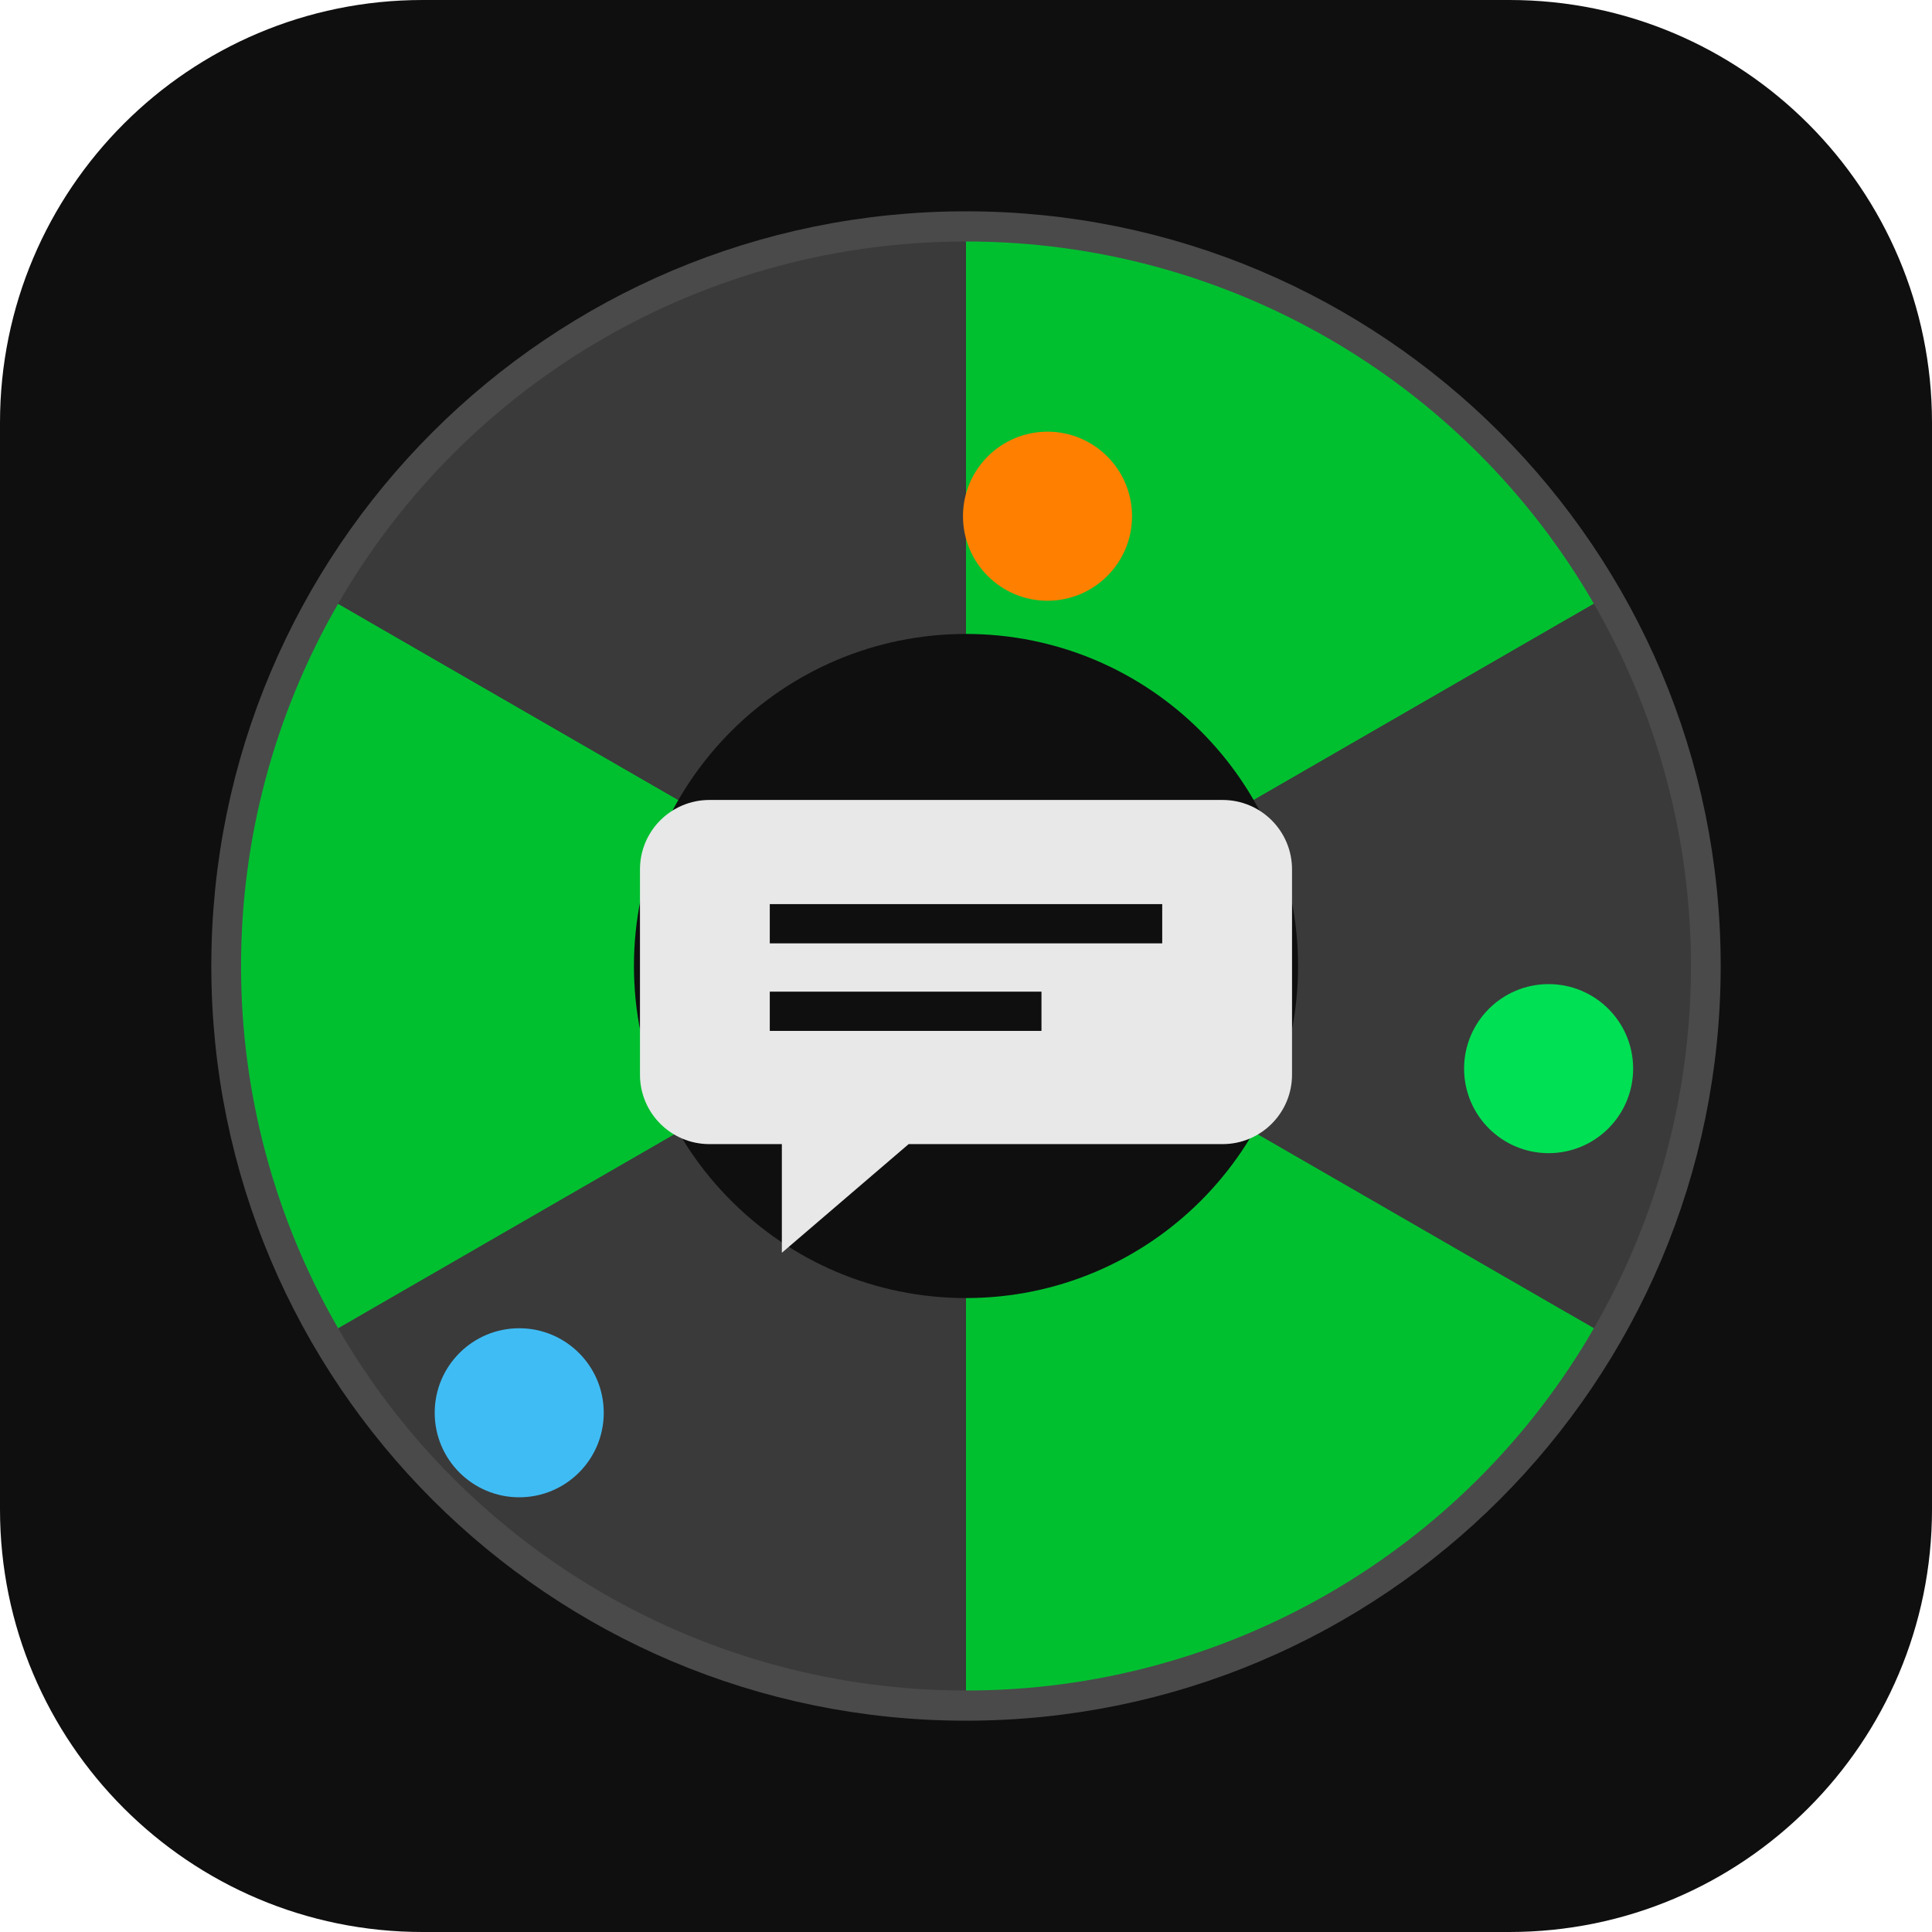
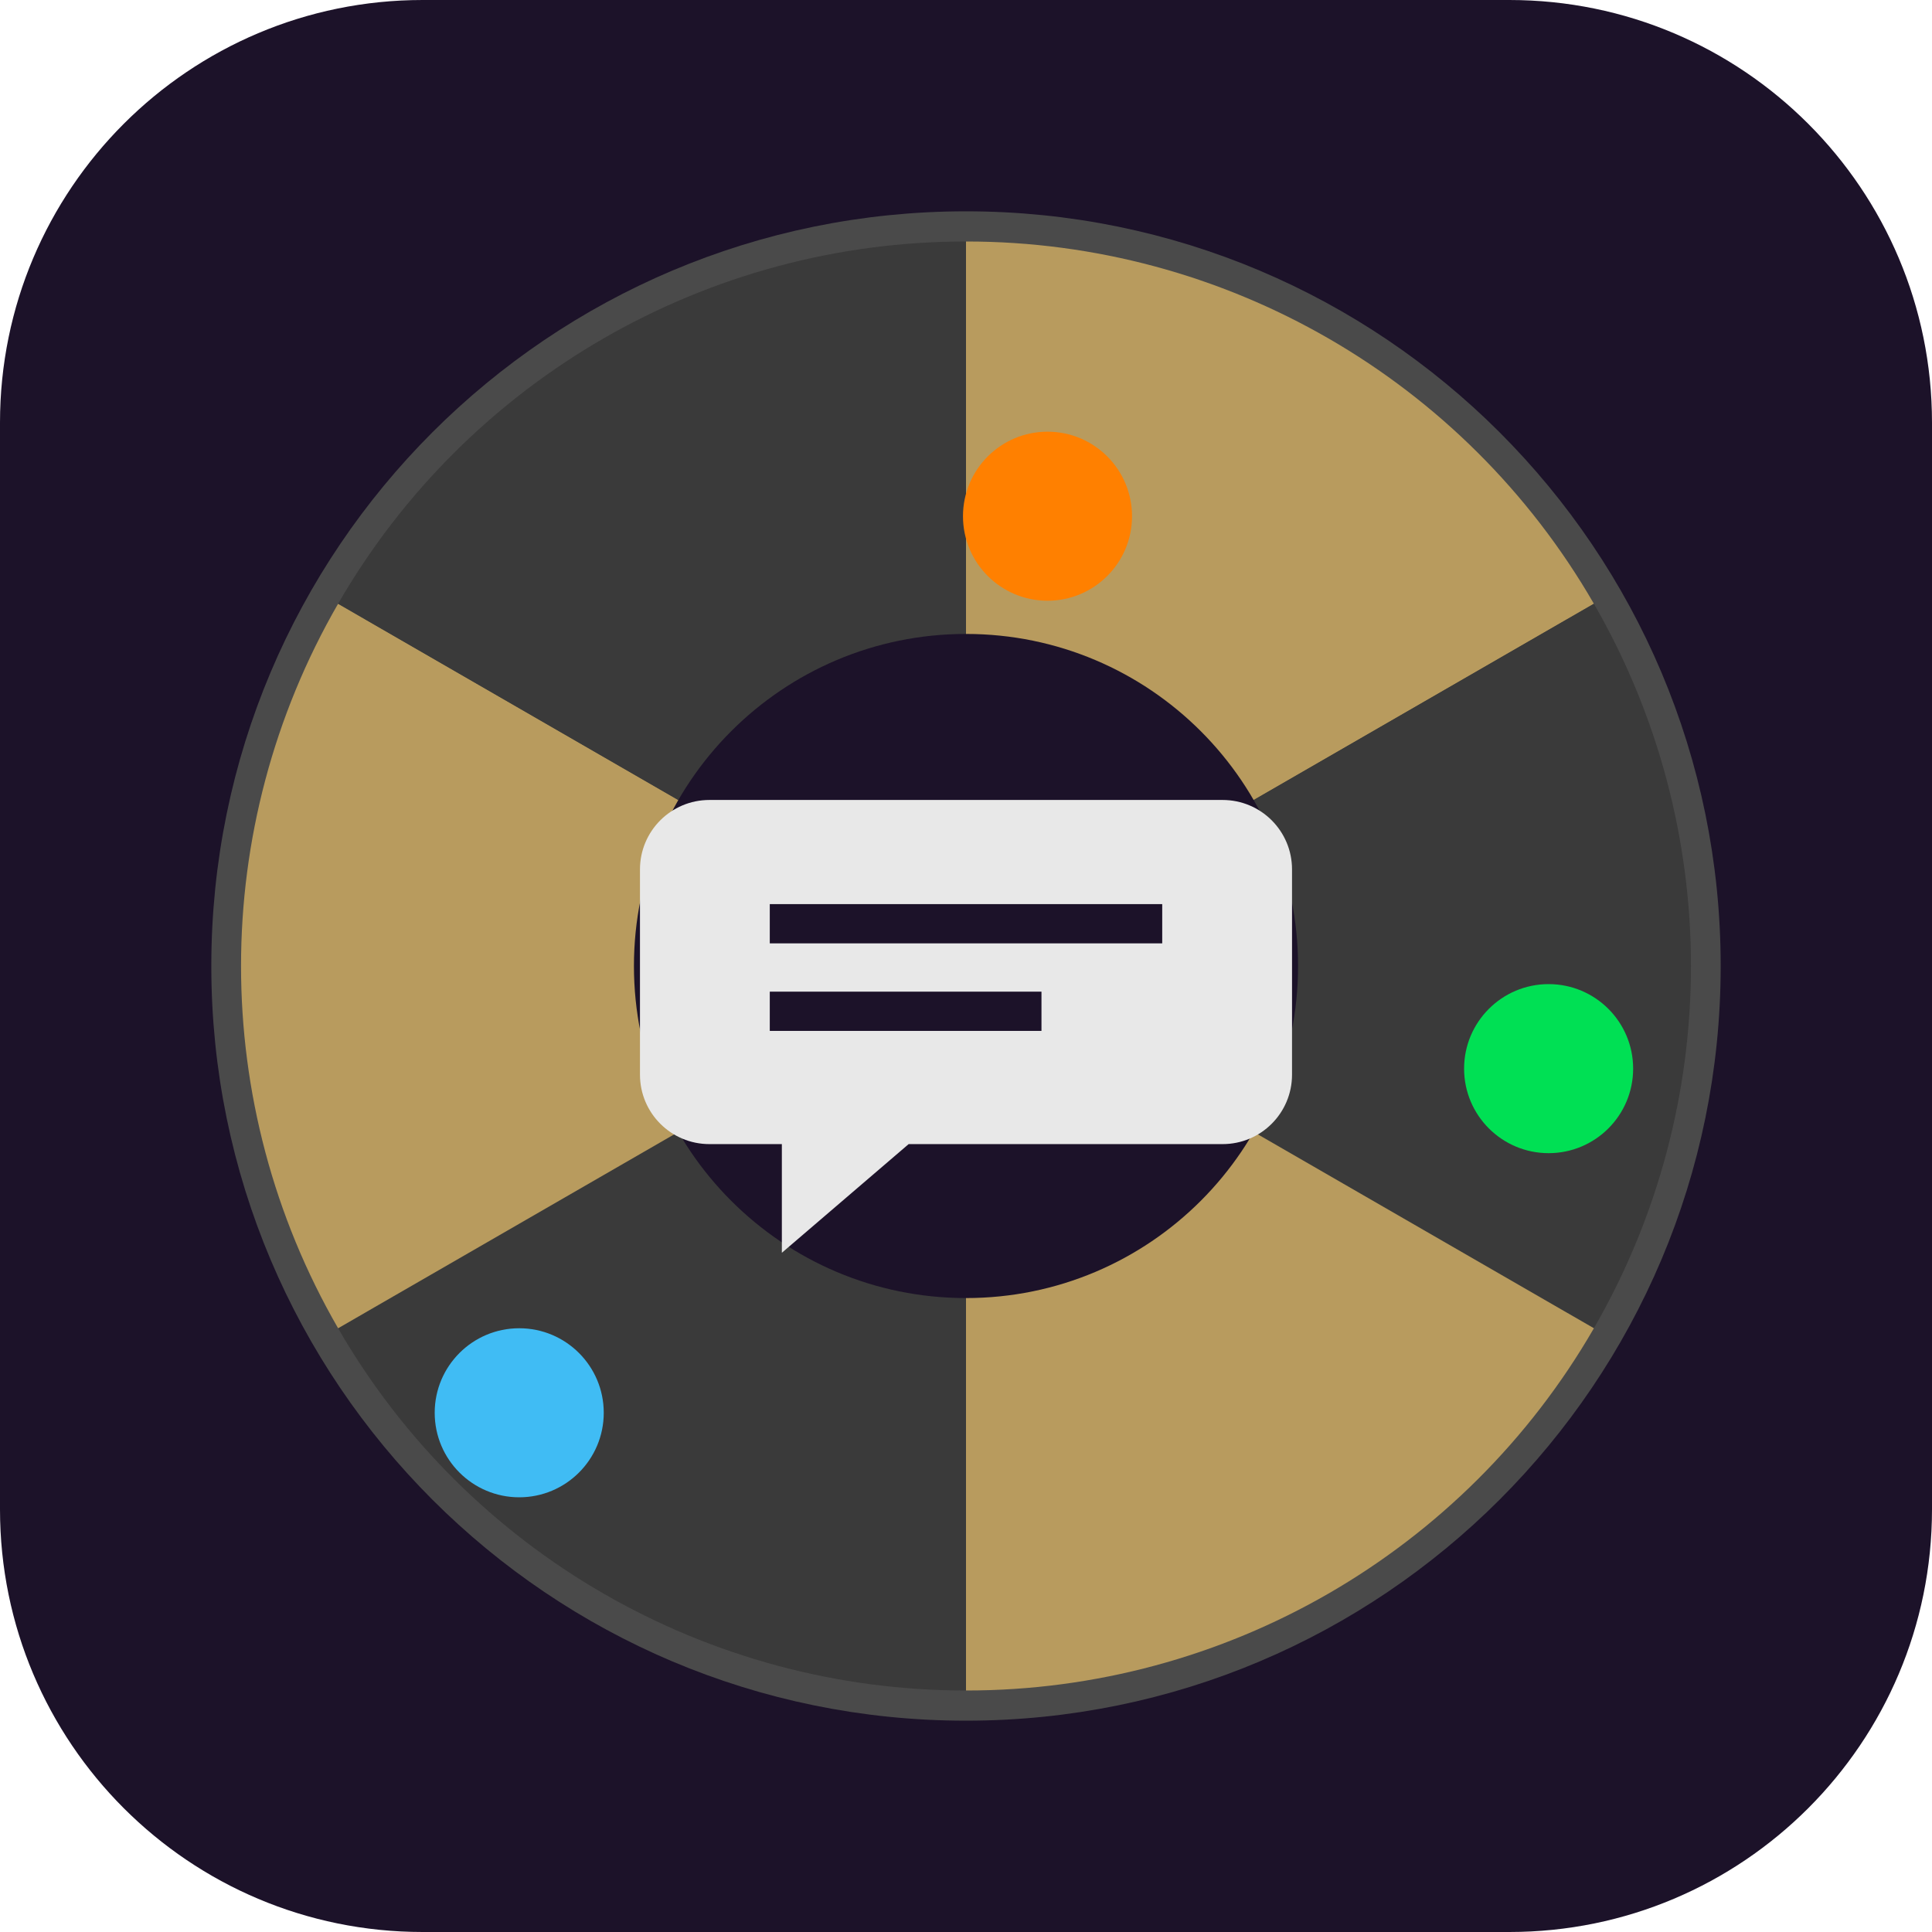
<svg xmlns="http://www.w3.org/2000/svg" viewBox="0 0 64 64">
-   <rect width="64" height="64" rx="14" fill="#0f0f0f" />
+   <rect width="64" height="64" rx="14" fill="#1c1229" />
  <circle cx="32" cy="32" r="24" fill="#3a3a3a" stroke="#4a4a4a" stroke-width="2" />
-   <path d="M32 32 L32 8 A24 24 0 0 1 52.8 20 Z" fill="#00c030" />
+   <path d="M32 32 L32 8 A24 24 0 0 1 52.8 20 Z" fill="#b89b5e" />
  <path d="M32 32 L52.8 20 A24 24 0 0 1 52.8 44 Z" fill="#3a3a3a" />
-   <path d="M32 32 L52.8 44 A24 24 0 0 1 32 56 Z" fill="#00c030" />
+   <path d="M32 32 L52.8 44 A24 24 0 0 1 32 56 Z" fill="#b89b5e" />
  <path d="M32 32 L32 56 A24 24 0 0 1 11.2 44 Z" fill="#3a3a3a" />
-   <path d="M32 32 L11.2 44 A24 24 0 0 1 11.2 20 Z" fill="#00c030" />
+   <path d="M32 32 L11.2 44 A24 24 0 0 1 11.2 20 Z" fill="#b89b5e" />
  <path d="M32 32 L11.2 20 A24 24 0 0 1 32 8 Z" fill="#3a3a3a" />
  <circle cx="34.7" cy="17.1" r="2.8" fill="#ff8000" />
  <circle cx="51.3" cy="35.4" r="2.8" fill="#00e054" />
  <circle cx="17.2" cy="46.8" r="2.8" fill="#40bcf4" />
-   <circle cx="32" cy="32" r="11" fill="#0f0f0f" />
+   <circle cx="32" cy="32" r="11" fill="#1c1229" />
  <path d="M23.5 26.5h17a2.3 2.3 0 0 1 2.3 2.3v6.8a2.3 2.3 0 0 1-2.3 2.3h-10.4l-4.2 3.6v-3.6h-2.4a2.3 2.3 0 0 1-2.3-2.3v-6.8a2.3 2.3 0 0 1 2.3-2.3Z" fill="#e8e8e8" />
-   <line x1="25.5" y1="30.6" x2="38.5" y2="30.6" stroke="#0f0f0f" stroke-width="1.3" />
-   <line x1="25.5" y1="33.5" x2="34.5" y2="33.5" stroke="#0f0f0f" stroke-width="1.3" />
+   <line x1="25.5" y1="30.6" x2="38.5" y2="30.6" stroke="#1c1229" stroke-width="1.3" />
+   <line x1="25.5" y1="33.5" x2="34.5" y2="33.5" stroke="#1c1229" stroke-width="1.3" />
</svg>
